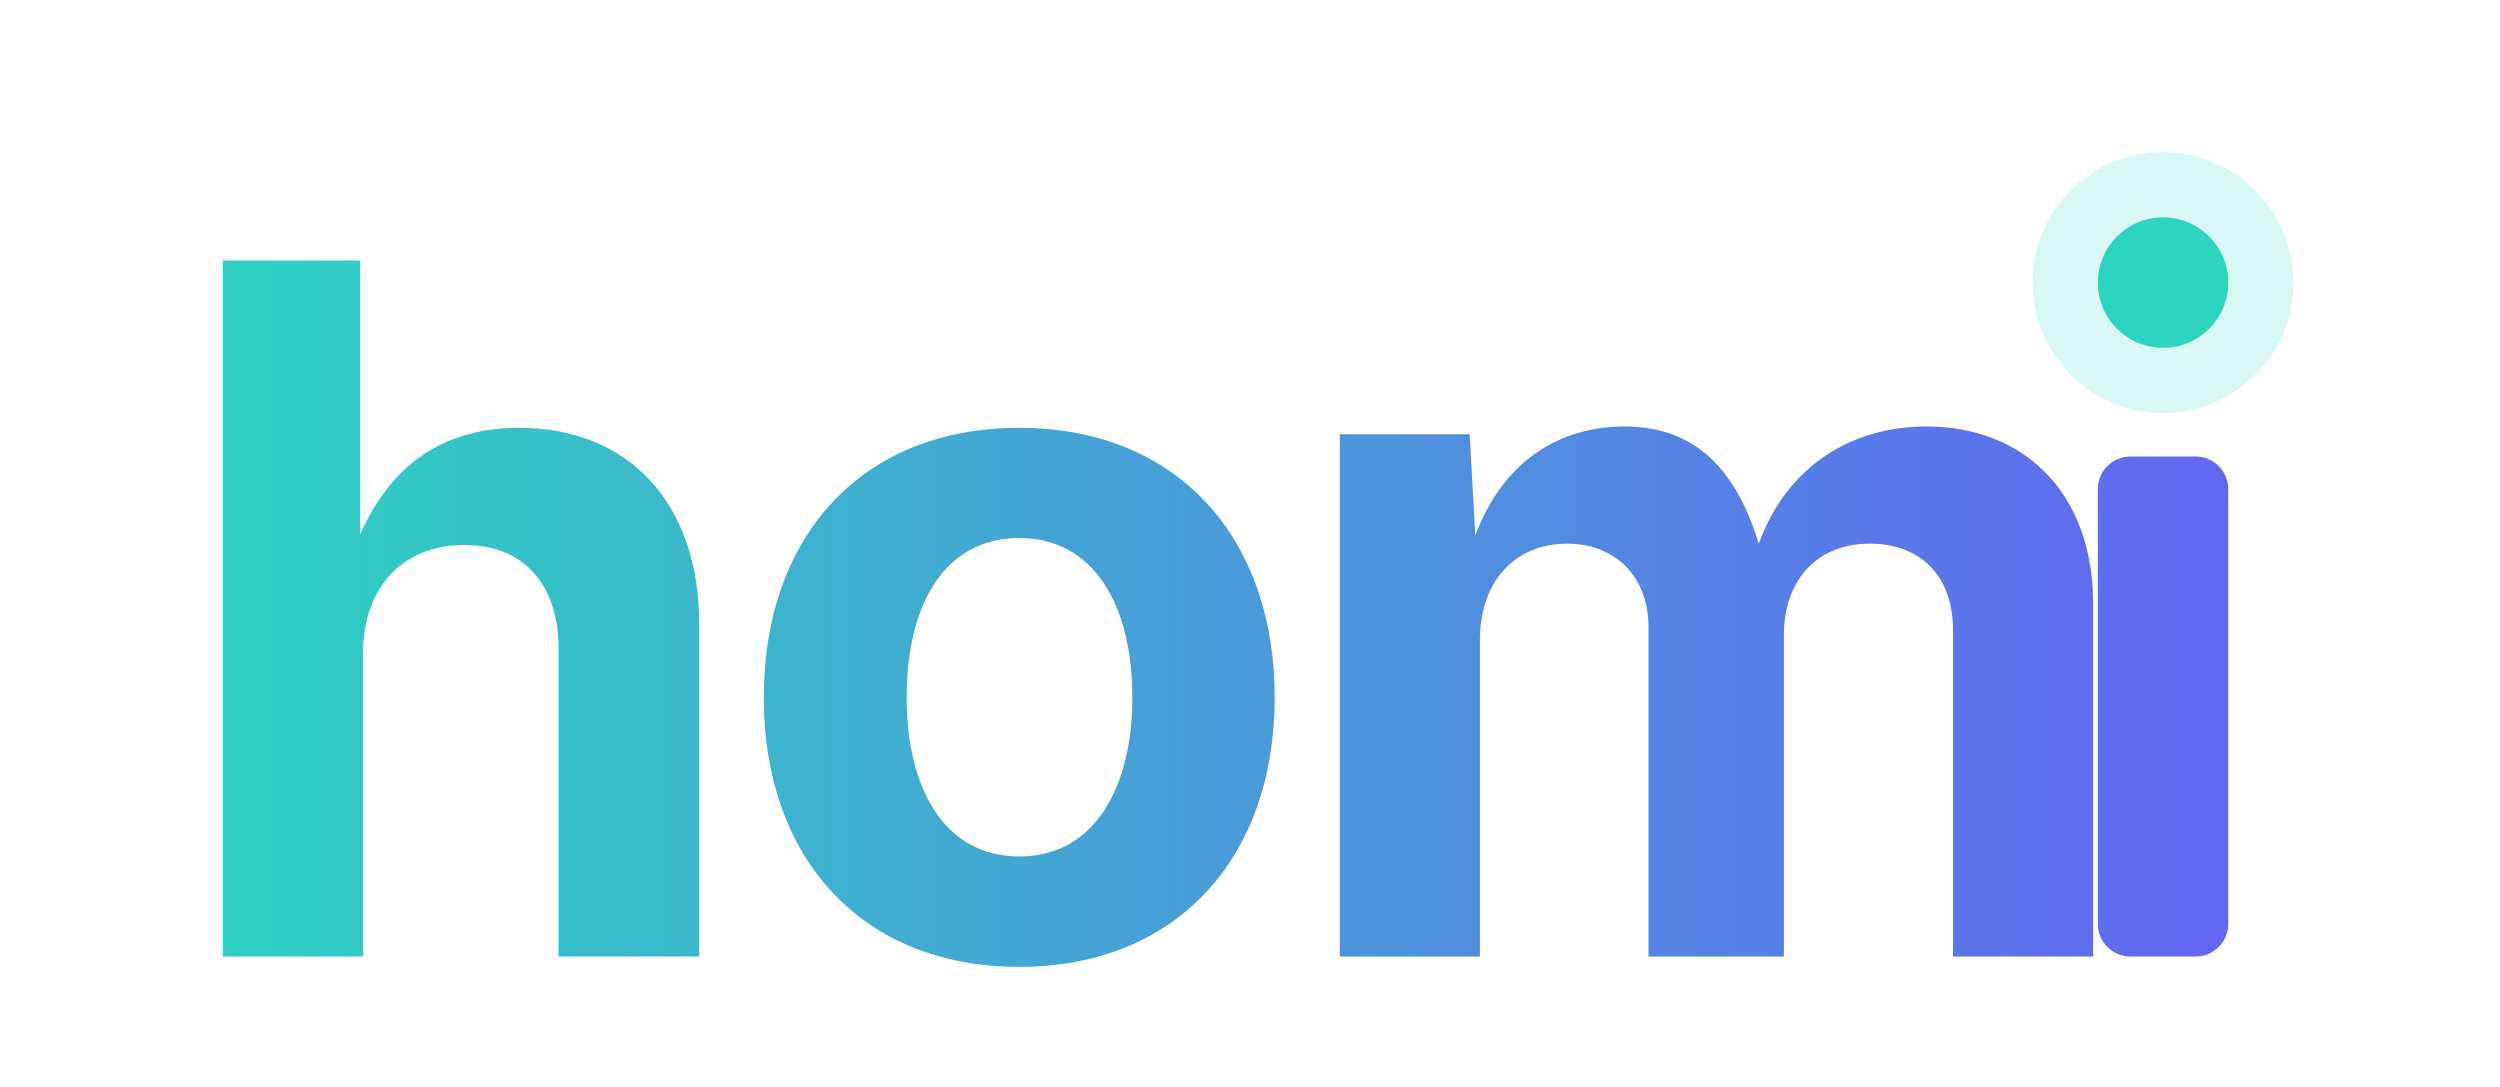
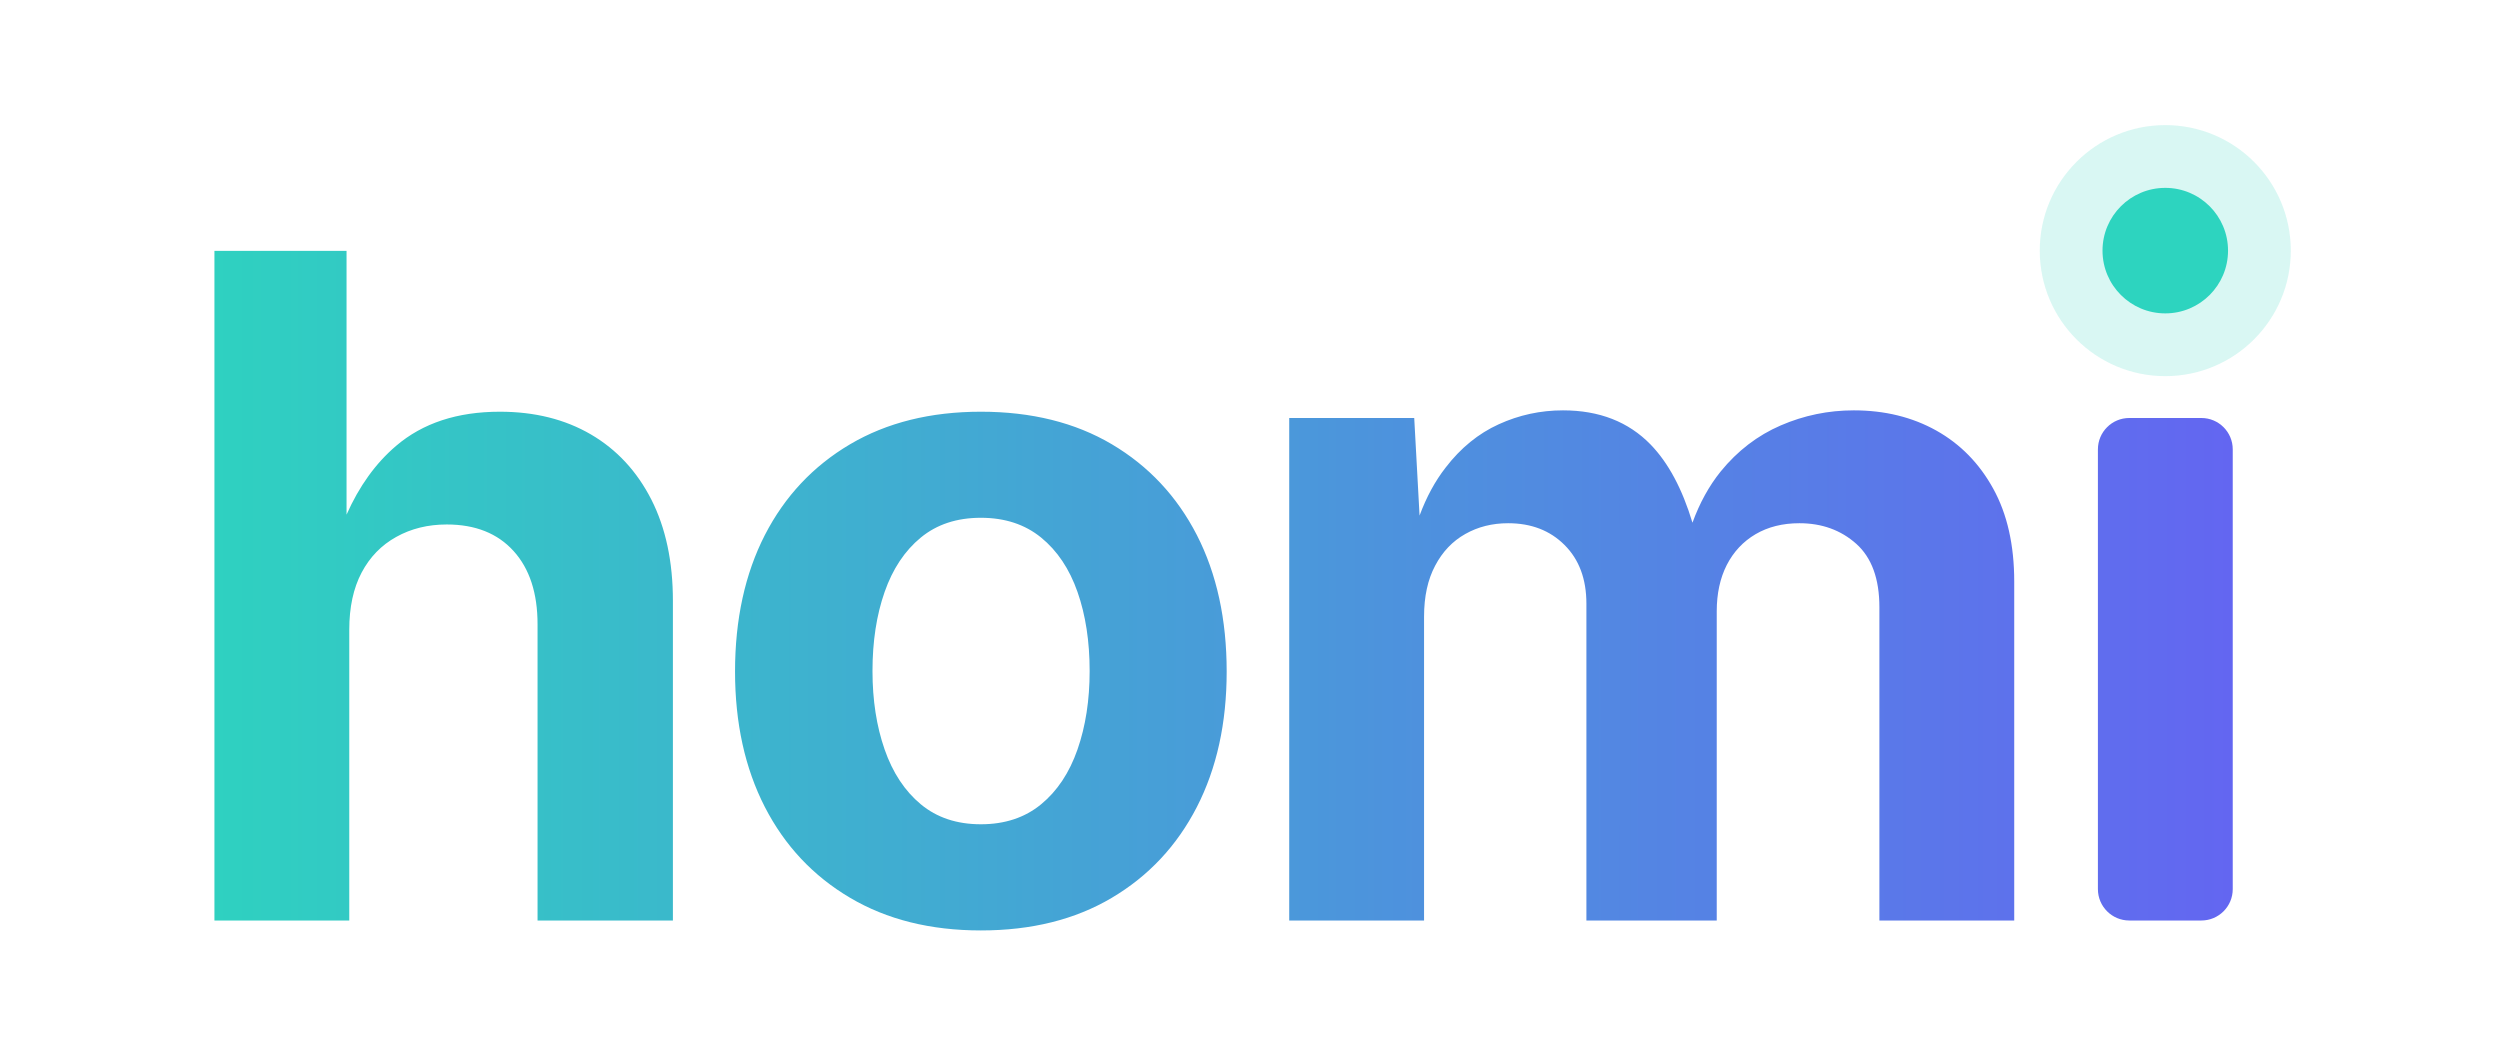
- <svg xmlns="http://www.w3.org/2000/svg" viewBox="0 12 230 100" width="920" height="400" role="img">
+ <svg xmlns="http://www.w3.org/2000/svg" viewBox="0 12 239 100" width="956" height="400" role="img">
  <defs>
-     <linearGradient id="wm" gradientUnits="userSpaceOnUse" x1="15" y1="0" x2="205" y2="0">
+     <linearGradient id="wm" gradientUnits="userSpaceOnUse" x1="15" y1="0" x2="213.45" y2="0">
      <stop offset="0" stop-color="#2dd4bf" />
      <stop offset="1" stop-color="#6366f1" />
    </linearGradient>
  </defs>
-   <text x="15" y="100" font-family="Inter, 'SF Pro Display', 'Helvetica Neue', Arial, sans-serif" font-size="88" font-weight="700" letter-spacing="-3" textLength="174" lengthAdjust="spacingAndGlyphs" fill="url(#wm)">hom</text>
-   <rect x="193" y="54" width="12" height="46" rx="3" fill="url(#wm)" />
-   <circle cx="199" cy="38" r="12" fill="#2dd4bf" fill-opacity="0.18" />
-   <circle cx="199" cy="38" r="6" fill="#2dd4bf" />
+   <path d="M33.39 72.20L33.39 100L20.50 100L20.50 35.98L33.13 35.98L33.13 61.20Q34.94 57.12 37.86 54.63Q41.68 51.36 47.79 51.36Q52.77 51.36 56.49 53.53Q60.20 55.70 62.27 59.76Q64.33 63.82 64.33 69.45L64.33 100L51.39 100L51.39 71.68Q51.39 67.21 49.10 64.68Q46.80 62.14 42.71 62.14Q40.01 62.14 37.88 63.33Q35.75 64.51 34.57 66.74Q33.39 68.98 33.39 72.20 M93.77 100.95Q86.55 100.95 81.27 97.83Q75.98 94.71 73.12 89.15Q70.27 83.59 70.27 76.20Q70.27 68.72 73.12 63.15Q75.98 57.59 81.27 54.47Q86.55 51.36 93.77 51.36Q101.03 51.36 106.29 54.47Q111.56 57.59 114.42 63.15Q117.27 68.72 117.27 76.20Q117.27 83.59 114.42 89.15Q111.56 94.71 106.29 97.83Q101.03 100.95 93.77 100.95M93.77 90.80Q97.21 90.80 99.53 88.89Q101.85 86.98 103.01 83.65Q104.17 80.32 104.17 76.15Q104.17 71.90 103.01 68.59Q101.85 65.28 99.53 63.39Q97.21 61.50 93.77 61.50Q90.33 61.50 88.03 63.39Q85.73 65.28 84.57 68.59Q83.41 71.90 83.41 76.15Q83.41 80.32 84.57 83.65Q85.73 86.98 88.03 88.89Q90.33 90.80 93.77 90.80 M136.14 100L123.25 100L123.25 51.96L135.20 51.96L135.71 61.29Q136.70 58.62 138.21 56.69Q140.36 53.89 143.28 52.56Q146.20 51.23 149.42 51.23Q154.62 51.23 157.80 54.50Q160.34 57.12 161.80 61.97Q162.83 59.14 164.50 57.07Q166.91 54.11 170.24 52.67Q173.57 51.23 177.22 51.23Q181.65 51.23 185.11 53.16Q188.57 55.10 190.56 58.73Q192.56 62.36 192.56 67.60L192.56 100L179.67 100L179.67 70.05Q179.67 65.97 177.46 63.99Q175.25 62.02 172.02 62.02Q169.62 62.02 167.83 63.07Q166.05 64.12 165.08 66.01Q164.12 67.90 164.12 70.44L164.12 100L151.66 100L151.66 69.71Q151.66 66.18 149.57 64.10Q147.49 62.02 144.18 62.02Q141.90 62.02 140.08 63.05Q138.25 64.08 137.20 66.08Q136.14 68.07 136.14 70.95" fill="url(#wm)" />
+   <rect x="200.56" y="51.96" width="12.89" height="48.04" rx="3" fill="url(#wm)" />
+   <circle cx="207" cy="35.96" r="12" fill="#2dd4bf" fill-opacity="0.18" />
+   <circle cx="207" cy="35.96" r="6" fill="#2dd4bf" />
</svg>
